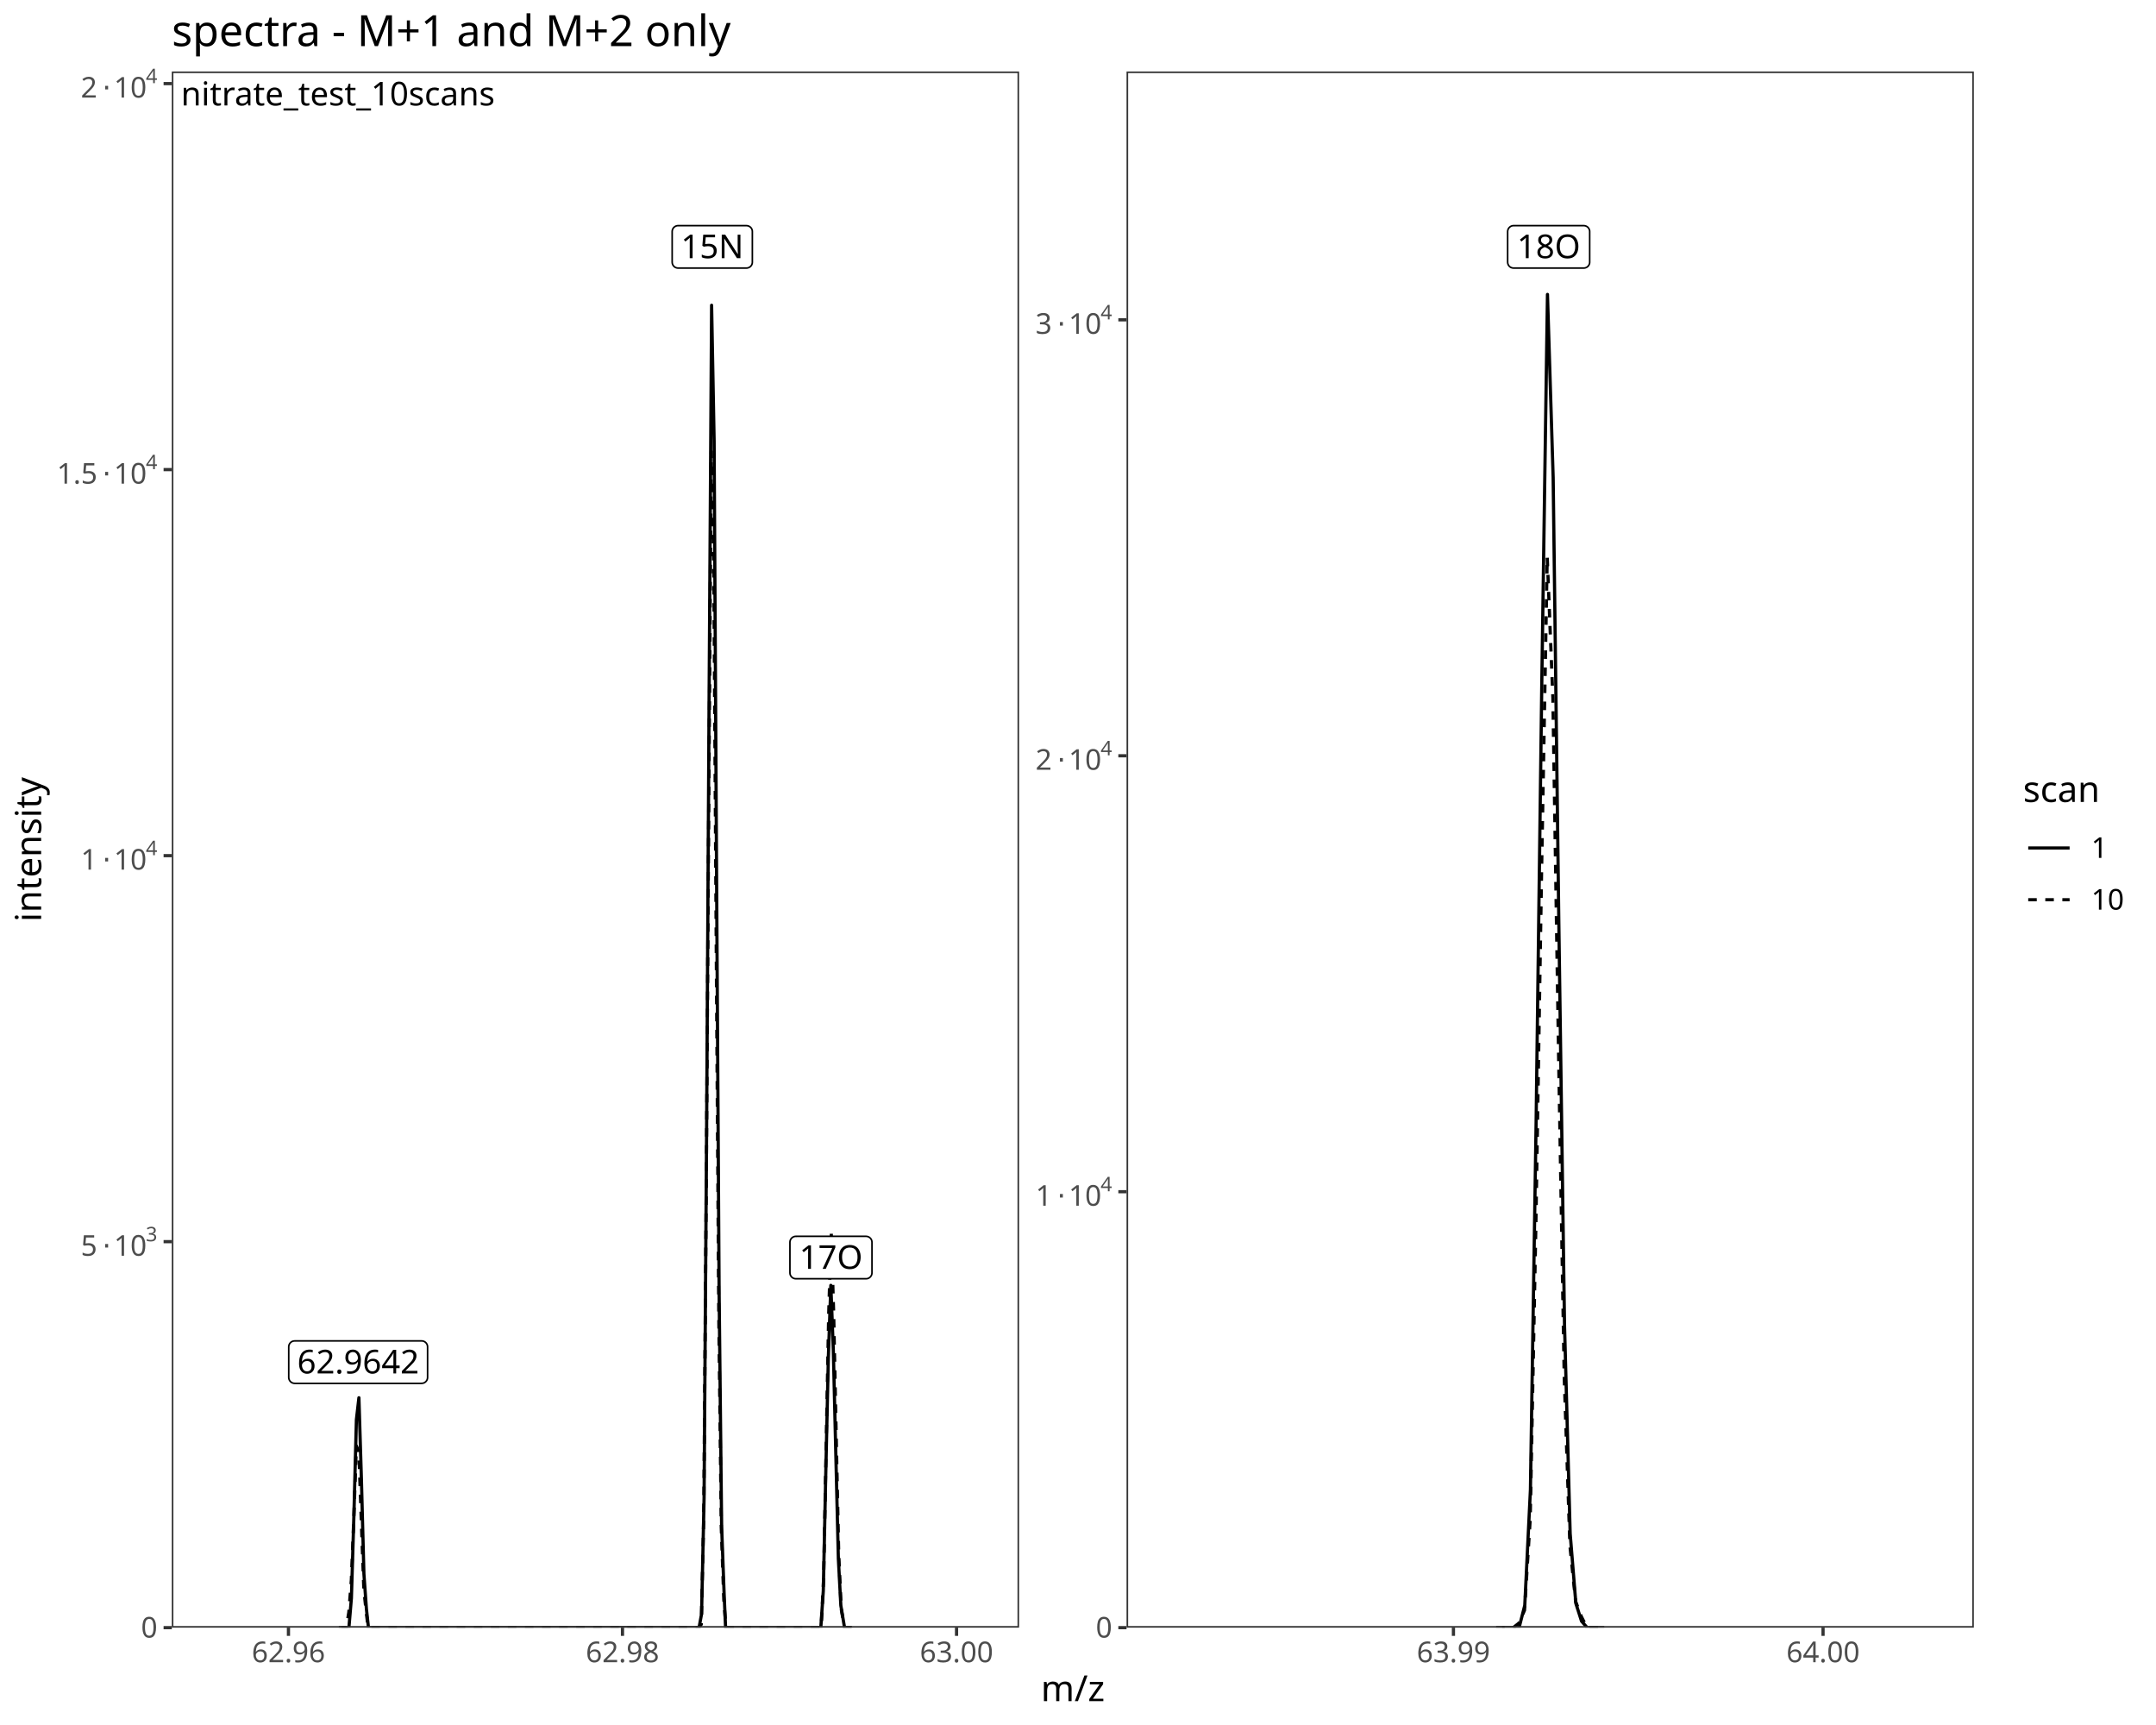
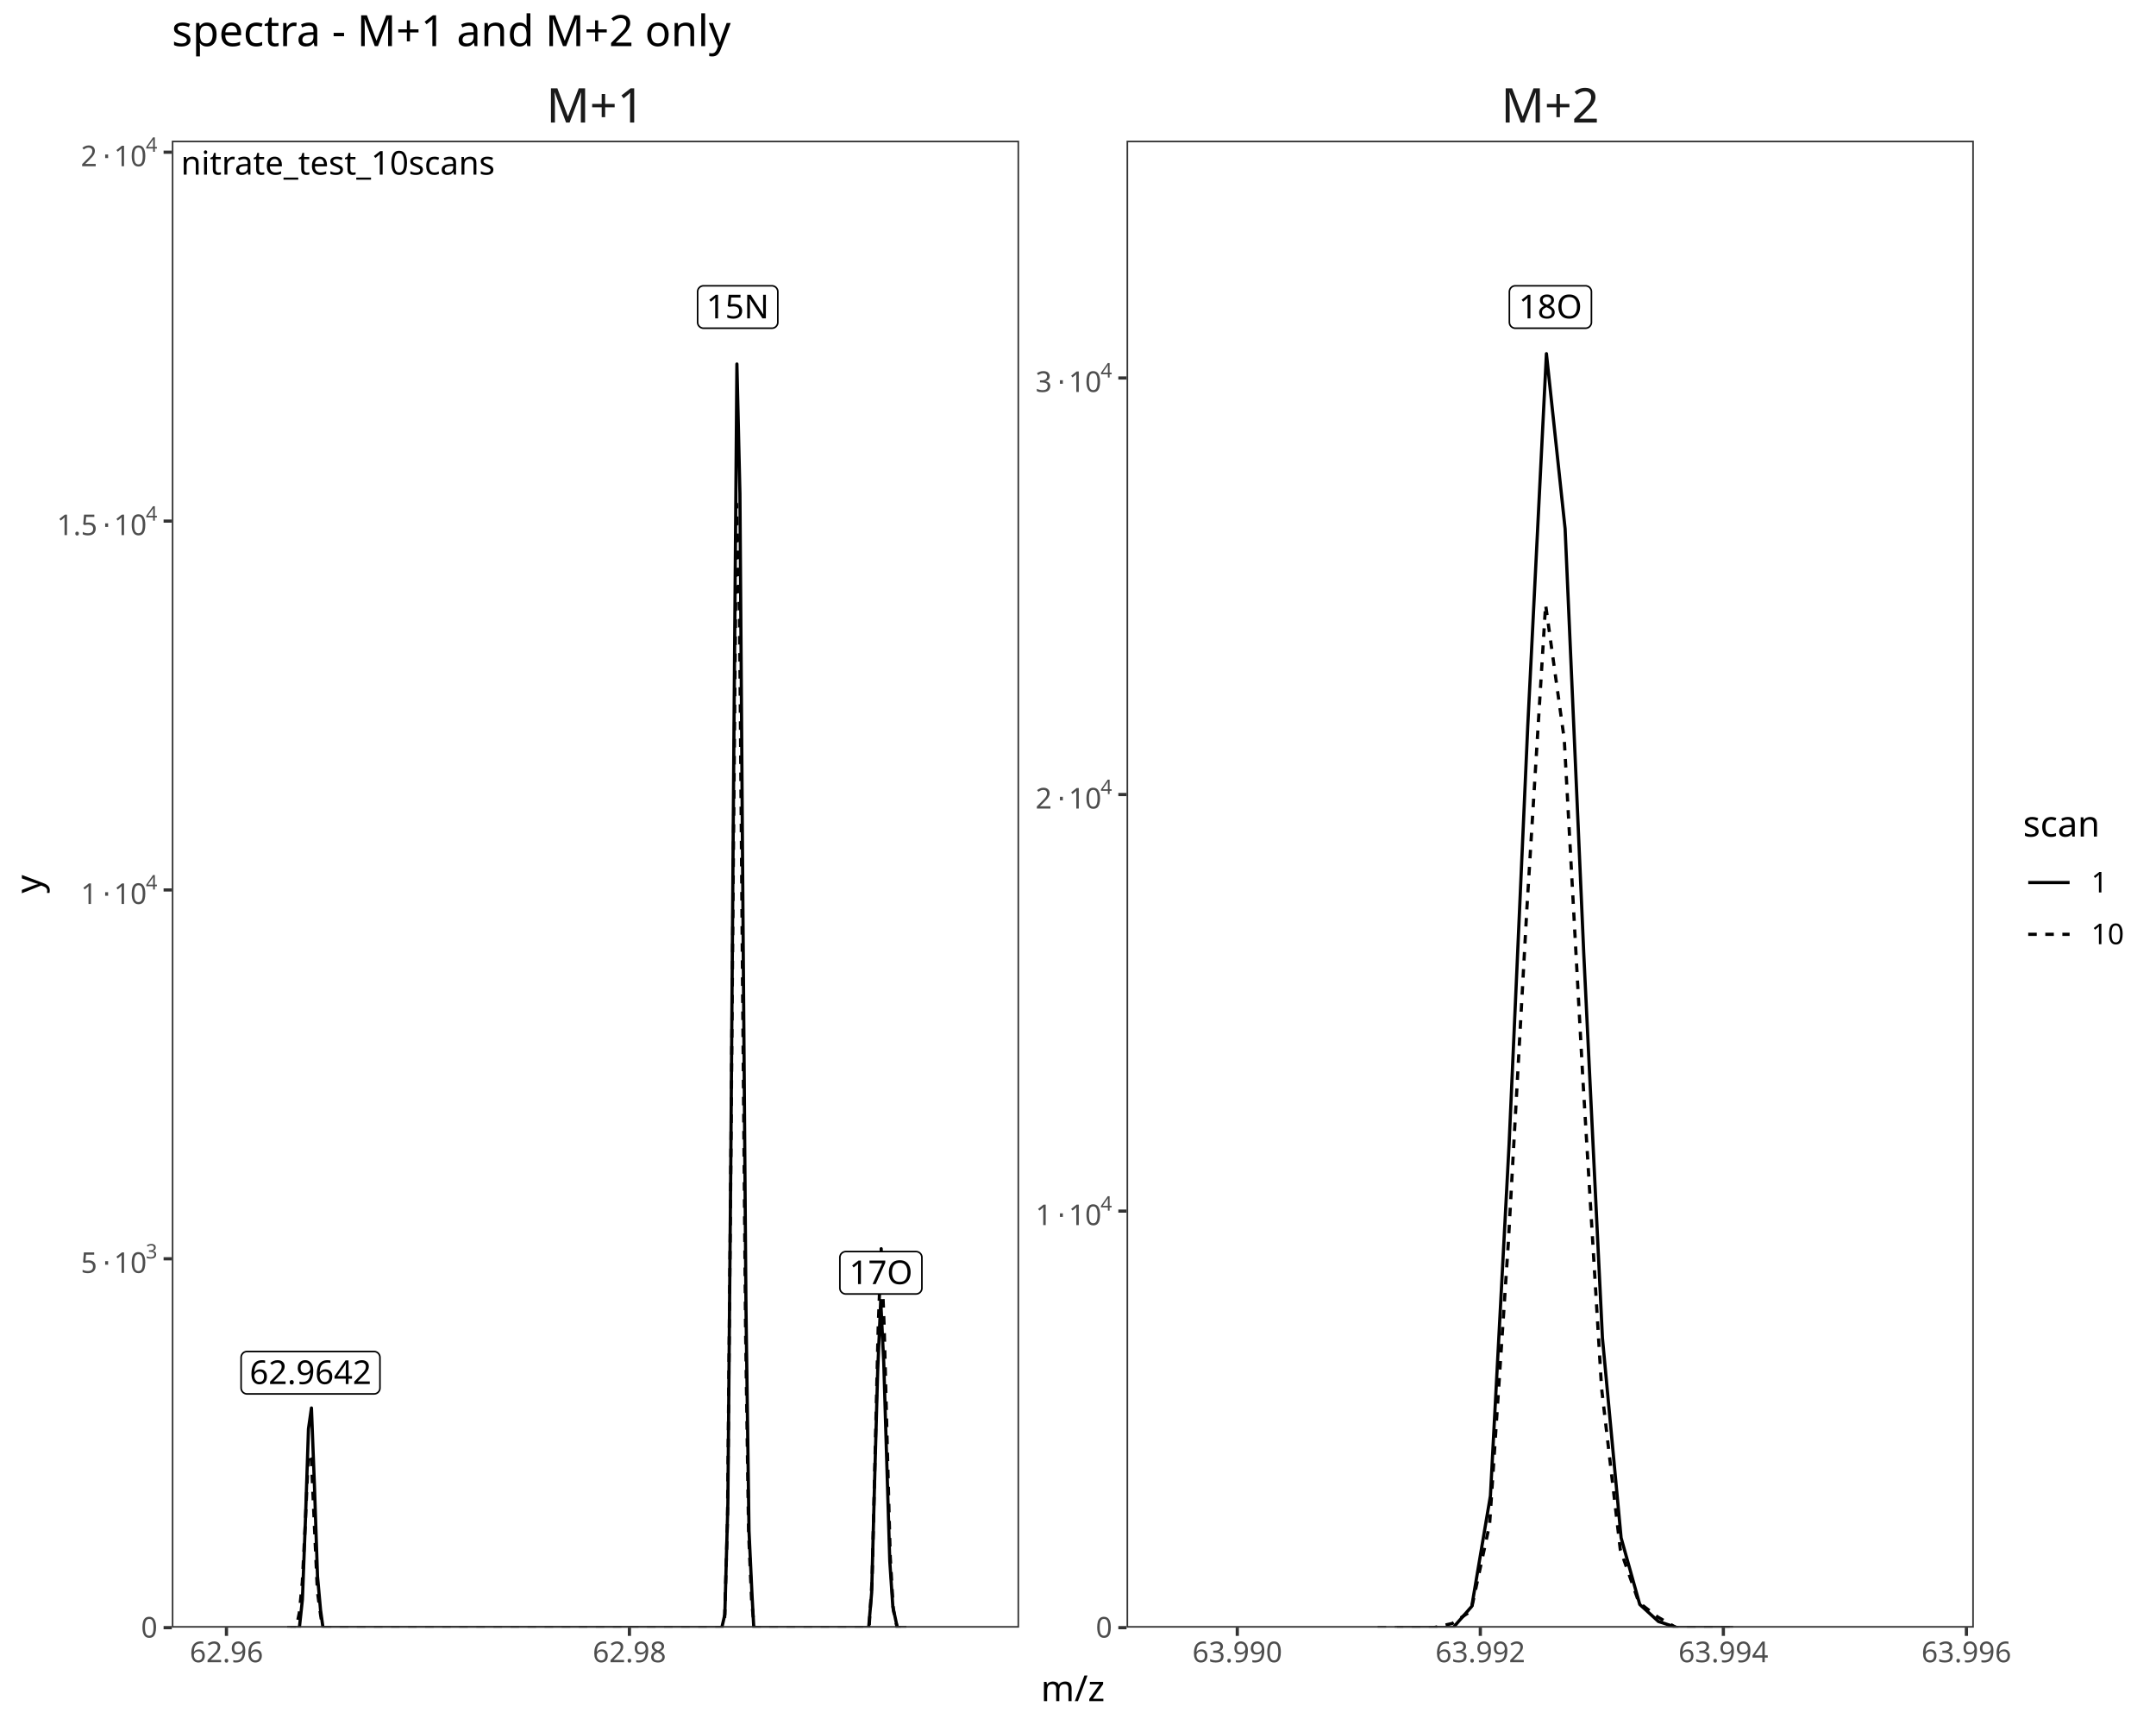
<svg xmlns="http://www.w3.org/2000/svg" class="svglite" data-engine-version="2.0" width="720.00pt" height="576.00pt" viewBox="0 0 720.00 576.00">
  <defs>
    <style type="text/css">
    .svglite line, .svglite polyline, .svglite polygon, .svglite path, .svglite rect, .svglite circle {
      fill: none;
      stroke: #000000;
      stroke-linecap: round;
      stroke-linejoin: round;
      stroke-miterlimit: 10.00;
    }
  </style>
  </defs>
  <rect width="100%" height="100%" style="stroke: none; fill: #FFFFFF;" />
  <defs>
    <clipPath id="cpMC4wMHw3MjAuMDB8MC4wMHw1NzYuMDA=">
      <rect x="0.00" y="0.00" width="720.00" height="576.00" />
    </clipPath>
  </defs>
  <g clip-path="url(#cpMC4wMHw3MjAuMDB8MC4wMHw1NzYuMDA=)">
</g>
  <defs>
-     <clipPath id="cpNTcuMzd8MzQwLjMzfDIzLjg2fDU0My41MA==">
-       <rect x="57.37" y="23.86" width="282.96" height="519.64" />
+     <clipPath id="cpNTcuMzd8MzQwLjMzfDQ2Ljk2fDU0My41MA==">
+       <rect x="57.37" y="46.96" width="282.96" height="496.54" />
    </clipPath>
  </defs>
-   <g clip-path="url(#cpNTcuMzd8MzQwLjMzfDIzLjg2fDU0My41MA==)">
-     <polyline points="114.01,543.50 114.84,543.50 115.68,543.50 116.52,543.50 117.35,533.66 118.19,505.88 119.02,474.05 119.86,466.73 120.70,494.20 121.53,525.55 122.37,537.29 123.05,543.50 123.88,543.50 124.72,543.50 125.55,543.50 230.95,543.50 231.78,543.50 232.62,543.50 233.46,543.50 234.29,538.91 235.13,500.20 235.97,378.14 236.80,233.57 237.64,101.93 238.48,147.15 239.31,293.44 240.15,431.63 240.99,509.68 241.82,532.15 242.31,543.50 243.15,543.50 243.99,543.50 244.82,543.50 271.60,543.50 272.43,543.50 273.27,543.50 274.11,543.50 274.94,531.27 275.78,491.51 276.62,453.58 277.46,429.20 278.29,450.89 279.13,485.75 279.97,520.41 280.80,536.09 282.04,543.50 282.88,543.50 283.72,543.50 284.55,543.50 " style="stroke-width: 1.07; stroke-linecap: butt;" />
-     <polyline points="113.15,543.50 113.98,543.50 114.82,543.50 115.66,543.50 116.49,538.35 117.33,527.59 118.17,506.71 119.00,482.80 119.84,484.72 120.67,508.06 121.51,530.81 122.35,538.67 122.94,543.50 123.78,543.50 124.61,543.50 125.45,543.50 230.84,543.50 231.68,543.50 232.51,543.50 233.35,543.50 234.19,542.40 235.02,506.32 235.86,395.70 236.70,268.06 237.53,150.82 238.37,189.73 239.21,318.65 240.04,439.35 240.88,510.43 241.72,534.13 242.43,543.50 243.27,543.50 244.11,543.50 244.94,543.50 270.88,543.50 271.72,543.50 272.56,543.50 273.39,543.50 274.23,543.50 275.07,526.65 275.90,482.58 276.74,439.05 277.58,411.09 278.41,438.75 279.25,479.54 280.09,518.75 280.92,537.18 282.01,543.50 282.84,543.50 283.68,543.50 284.52,543.50 " style="stroke-width: 1.07; stroke-dasharray: 2.85,2.85; stroke-linecap: butt;" />
-     <text x="60.42" y="35.21" style="font-size: 11.00px; font-family: sans;" textLength="101.53px" lengthAdjust="spacingAndGlyphs">nitrate_test_10scans</text>
-     <polygon points="98.40,461.92 140.81,461.92 140.73,461.91 141.05,461.90 141.36,461.84 141.66,461.73 141.93,461.57 142.18,461.36 142.39,461.13 142.56,460.86 142.69,460.56 142.76,460.25 142.79,459.94 142.79,459.94 142.79,449.73 142.79,449.73 142.76,449.41 142.69,449.10 142.56,448.81 142.39,448.54 142.18,448.30 141.93,448.10 141.66,447.94 141.36,447.82 141.05,447.76 140.81,447.75 98.40,447.75 98.64,447.76 98.32,447.75 98.01,447.79 97.70,447.87 97.41,448.01 97.15,448.19 96.92,448.41 96.73,448.67 96.58,448.95 96.48,449.25 96.43,449.57 96.42,449.73 96.42,459.94 96.43,459.78 96.43,460.10 96.48,460.41 96.58,460.71 96.73,460.99 96.92,461.25 97.15,461.47 97.41,461.65 97.70,461.79 98.01,461.88 98.32,461.91 " style="stroke-width: 0.53; fill: #FFFFFF;" />
-     <text x="119.61" y="458.62" text-anchor="middle" style="font-size: 11.00px; font-family: sans;" textLength="39.76px" lengthAdjust="spacingAndGlyphs">62.9642</text>
-     <polygon points="226.45,89.51 249.27,89.51 249.19,89.51 249.51,89.50 249.82,89.43 250.12,89.32 250.40,89.16 250.64,88.96 250.86,88.72 251.03,88.45 251.15,88.16 251.23,87.85 251.25,87.53 251.25,87.53 251.25,77.32 251.25,77.32 251.23,77.00 251.15,76.70 251.03,76.40 250.86,76.13 250.64,75.89 250.40,75.69 250.12,75.53 249.82,75.42 249.51,75.36 249.27,75.34 226.45,75.34 226.69,75.36 226.37,75.34 226.05,75.38 225.75,75.47 225.46,75.61 225.20,75.79 224.97,76.01 224.78,76.26 224.63,76.55 224.53,76.85 224.48,77.16 224.47,77.32 224.47,87.53 224.48,87.37 224.48,87.69 224.53,88.01 224.63,88.31 224.78,88.59 224.97,88.85 225.20,89.07 225.46,89.25 225.75,89.38 226.05,89.47 226.37,89.51 " style="stroke-width: 0.53; fill: #FFFFFF;" />
-     <text x="237.86" y="86.21" text-anchor="middle" style="font-size: 11.00px; font-family: sans;" textLength="20.18px" lengthAdjust="spacingAndGlyphs">15N</text>
-     <polygon points="265.78,426.99 289.22,426.99 289.14,426.99 289.46,426.98 289.77,426.92 290.07,426.80 290.34,426.64 290.59,426.44 290.80,426.20 290.97,425.93 291.10,425.64 291.17,425.33 291.20,425.01 291.20,425.01 291.20,414.80 291.20,414.80 291.17,414.49 291.10,414.18 290.97,413.88 290.80,413.61 290.59,413.38 290.34,413.17 290.07,413.02 289.77,412.90 289.46,412.84 289.22,412.82 265.78,412.82 266.02,412.84 265.70,412.83 265.38,412.86 265.08,412.95 264.79,413.09 264.53,413.27 264.30,413.49 264.11,413.75 263.96,414.03 263.86,414.33 263.81,414.64 263.80,414.80 263.80,425.01 263.81,424.85 263.81,425.17 263.86,425.49 263.96,425.79 264.11,426.07 264.30,426.33 264.53,426.55 264.79,426.73 265.08,426.87 265.38,426.95 265.70,426.99 " style="stroke-width: 0.53; fill: #FFFFFF;" />
-     <text x="277.50" y="423.69" text-anchor="middle" style="font-size: 11.00px; font-family: sans;" textLength="20.80px" lengthAdjust="spacingAndGlyphs">17O</text>
-     <rect x="57.37" y="23.86" width="282.96" height="519.64" style="stroke-width: 1.07; stroke: #333333;" />
+   <g clip-path="url(#cpNTcuMzd8MzQwLjMzfDQ2Ljk2fDU0My41MA==)">
+     <polyline points="96.95,543.50 97.96,543.50 98.97,543.50 99.98,543.50 100.99,534.10 102.00,507.55 103.01,477.14 104.01,470.15 105.02,496.39 106.03,526.34 107.04,537.57 107.86,543.50 108.87,543.50 109.87,543.50 110.88,543.50 238.02,543.50 239.03,543.50 240.04,543.50 241.05,543.50 242.06,539.11 243.07,502.12 244.07,385.49 245.08,247.35 246.09,121.55 247.10,164.77 248.11,304.56 249.12,436.61 250.13,511.19 251.14,532.65 251.73,543.50 252.74,543.50 253.75,543.50 254.76,543.50 287.06,543.50 288.07,543.50 289.08,543.50 290.09,543.50 291.09,531.81 292.10,493.82 293.11,457.57 294.12,434.28 295.13,455.01 296.14,488.32 297.15,521.43 298.16,536.41 299.66,543.50 300.67,543.50 301.68,543.50 302.69,543.50 " style="stroke-width: 1.07; stroke-linecap: butt;" />
+     <polyline points="95.92,543.50 96.93,543.50 97.93,543.50 98.94,543.50 99.95,538.58 100.96,528.30 101.97,508.35 102.98,485.50 103.99,487.34 105.00,509.63 106.00,531.37 107.01,538.89 107.73,543.50 108.74,543.50 109.75,543.50 110.76,543.50 237.89,543.50 238.90,543.50 239.91,543.50 240.92,543.50 241.93,542.45 242.94,507.98 243.95,402.27 244.96,280.31 245.97,168.27 246.97,205.45 247.98,328.64 248.99,443.98 250.00,511.90 251.01,534.54 251.88,543.50 252.89,543.50 253.90,543.50 254.90,543.50 286.19,543.50 287.20,543.50 288.21,543.50 289.22,543.50 290.23,543.50 291.24,527.40 292.25,485.29 293.26,443.69 294.27,416.97 295.28,443.41 296.29,482.38 297.30,519.85 298.31,537.47 299.61,543.50 300.62,543.50 301.63,543.50 302.64,543.50 " style="stroke-width: 1.07; stroke-dasharray: 2.85,2.85; stroke-linecap: butt;" />
+     <text x="60.42" y="58.31" style="font-size: 11.00px; font-family: sans;" textLength="101.53px" lengthAdjust="spacingAndGlyphs">nitrate_test_10scans</text>
+     <polygon points="82.50,465.45 124.91,465.45 124.83,465.45 125.15,465.43 125.46,465.37 125.76,465.26 126.03,465.10 126.28,464.90 126.49,464.66 126.66,464.39 126.79,464.10 126.86,463.79 126.89,463.47 126.89,463.47 126.89,453.26 126.89,453.26 126.86,452.94 126.79,452.63 126.66,452.34 126.49,452.07 126.28,451.83 126.03,451.63 125.76,451.47 125.46,451.36 125.15,451.29 124.91,451.28 82.50,451.28 82.74,451.29 82.42,451.28 82.11,451.32 81.80,451.41 81.51,451.54 81.25,451.72 81.02,451.95 80.83,452.20 80.68,452.48 80.58,452.78 80.53,453.10 80.52,453.26 80.52,463.47 80.53,463.31 80.53,463.63 80.58,463.94 80.68,464.24 80.83,464.53 81.02,464.78 81.25,465.00 81.51,465.18 81.80,465.32 82.11,465.41 82.42,465.45 " style="stroke-width: 0.53; fill: #FFFFFF;" />
+     <text x="103.71" y="462.15" text-anchor="middle" style="font-size: 11.00px; font-family: sans;" textLength="39.76px" lengthAdjust="spacingAndGlyphs">62.9642</text>
+     <polygon points="234.95,109.60 257.77,109.60 257.69,109.60 258.01,109.58 258.32,109.52 258.62,109.41 258.90,109.25 259.14,109.05 259.35,108.81 259.52,108.54 259.65,108.25 259.73,107.94 259.75,107.62 259.75,107.62 259.75,97.41 259.75,97.41 259.73,97.09 259.65,96.78 259.52,96.49 259.35,96.22 259.14,95.98 258.90,95.78 258.62,95.62 258.32,95.51 258.01,95.44 257.77,95.43 234.95,95.43 235.19,95.44 234.87,95.43 234.55,95.47 234.25,95.56 233.96,95.69 233.70,95.88 233.47,96.10 233.28,96.35 233.13,96.63 233.03,96.94 232.98,97.25 232.97,97.41 232.97,107.62 232.98,107.46 232.98,107.78 233.03,108.09 233.13,108.40 233.28,108.68 233.47,108.93 233.70,109.15 233.96,109.33 234.25,109.47 234.55,109.56 234.87,109.60 " style="stroke-width: 0.53; fill: #FFFFFF;" />
+     <text x="246.36" y="106.30" text-anchor="middle" style="font-size: 11.00px; font-family: sans;" textLength="20.18px" lengthAdjust="spacingAndGlyphs">15N</text>
+     <polygon points="282.46,432.08 305.89,432.08 305.82,432.08 306.13,432.06 306.45,432.00 306.74,431.89 307.02,431.73 307.27,431.53 307.48,431.29 307.65,431.02 307.77,430.73 307.85,430.42 307.87,430.10 307.87,430.10 307.87,419.89 307.87,419.89 307.85,419.57 307.77,419.26 307.65,418.97 307.48,418.70 307.27,418.46 307.02,418.26 306.74,418.10 306.45,417.99 306.13,417.92 305.89,417.91 282.46,417.91 282.70,417.92 282.38,417.91 282.06,417.95 281.76,418.04 281.47,418.17 281.21,418.36 280.98,418.58 280.78,418.83 280.64,419.11 280.54,419.41 280.48,419.73 280.48,419.89 280.48,430.10 280.48,429.94 280.48,430.26 280.54,430.57 280.64,430.88 280.78,431.16 280.98,431.41 281.21,431.63 281.47,431.81 281.76,431.95 282.06,432.04 282.38,432.08 " style="stroke-width: 0.53; fill: #FFFFFF;" />
+     <text x="294.18" y="428.78" text-anchor="middle" style="font-size: 11.00px; font-family: sans;" textLength="20.80px" lengthAdjust="spacingAndGlyphs">17O</text>
+     <rect x="57.37" y="46.96" width="282.96" height="496.54" style="stroke-width: 1.07; stroke: #333333;" />
  </g>
  <g clip-path="url(#cpMC4wMHw3MjAuMDB8MC4wMHw1NzYuMDA=)">
</g>
  <defs>
-     <clipPath id="cpMzc2LjIxfDY1OS4xNnwyMy44Nnw1NDMuNTA=">
-       <rect x="376.21" y="23.86" width="282.96" height="519.64" />
+     <clipPath id="cpMzc2LjIxfDY1OS4xNnw0Ni45Nnw1NDMuNTA=">
+       <rect x="376.21" y="46.96" width="282.96" height="496.54" />
    </clipPath>
  </defs>
-   <g clip-path="url(#cpMzc2LjIxfDY1OS4xNnwyMy44Nnw1NDMuNTA=)">
-     <polyline points="501.61,543.50 503.51,543.50 505.40,543.50 507.30,543.50 509.20,536.05 511.09,497.40 512.99,374.45 514.88,228.38 516.78,98.31 518.68,159.48 520.57,307.91 522.47,442.30 524.36,512.11 526.26,535.39 528.16,541.34 530.05,543.50 531.95,543.50 533.84,543.50 535.74,543.50 " style="stroke-width: 1.07; stroke-linecap: butt;" />
-     <polyline points="499.63,543.50 501.53,543.50 503.42,543.50 505.32,543.50 507.22,542.02 509.11,537.70 511.01,507.38 512.90,409.38 514.80,291.84 516.70,186.03 518.59,233.13 520.49,352.31 522.38,459.95 524.28,516.21 526.18,534.73 528.07,539.74 529.97,543.50 531.86,543.50 533.76,543.50 535.66,543.50 " style="stroke-width: 1.07; stroke-dasharray: 2.85,2.85; stroke-linecap: butt;" />
-     <polygon points="505.46,89.51 528.90,89.51 528.82,89.51 529.14,89.50 529.45,89.43 529.75,89.32 530.03,89.16 530.27,88.96 530.48,88.72 530.65,88.45 530.78,88.16 530.86,87.85 530.88,87.53 530.88,87.53 530.88,77.32 530.88,77.32 530.86,77.00 530.78,76.70 530.65,76.40 530.48,76.13 530.27,75.89 530.03,75.69 529.75,75.53 529.45,75.42 529.14,75.36 528.90,75.34 505.46,75.34 505.70,75.36 505.39,75.34 505.07,75.38 504.76,75.47 504.47,75.61 504.21,75.79 503.98,76.01 503.79,76.26 503.64,76.55 503.54,76.85 503.49,77.16 503.48,77.32 503.48,87.53 503.49,87.37 503.49,87.69 503.54,88.01 503.64,88.31 503.79,88.59 503.98,88.85 504.21,89.07 504.47,89.25 504.76,89.38 505.07,89.47 505.39,89.51 " style="stroke-width: 0.53; fill: #FFFFFF;" />
-     <text x="517.18" y="86.21" text-anchor="middle" style="font-size: 11.00px; font-family: sans;" textLength="20.80px" lengthAdjust="spacingAndGlyphs">18O</text>
-     <rect x="376.21" y="23.86" width="282.96" height="519.64" style="stroke-width: 1.07; stroke: #333333;" />
+   <g clip-path="url(#cpMzc2LjIxfDY1OS4xNnw0Ni45Nnw1NDMuNTA=)">
+     <polyline points="466.57,543.50 472.80,543.50 479.03,543.50 485.27,543.50 491.50,536.38 497.73,499.45 503.97,381.96 510.20,242.39 516.43,118.10 522.67,176.55 528.90,318.38 535.14,446.80 541.37,513.50 547.60,535.75 553.84,541.44 560.07,543.50 566.31,543.50 572.54,543.50 578.77,543.50 " style="stroke-width: 1.07; stroke-linecap: butt;" />
+     <polyline points="460.06,543.50 466.29,543.50 472.52,543.50 478.76,543.50 484.99,542.09 491.23,537.96 497.46,508.99 503.69,415.34 509.93,303.03 516.16,201.92 522.39,246.92 528.63,360.81 534.86,463.66 541.10,517.42 547.33,535.12 553.56,539.91 559.80,543.50 566.03,543.50 572.27,543.50 578.50,543.50 " style="stroke-width: 1.07; stroke-dasharray: 2.85,2.85; stroke-linecap: butt;" />
+     <polygon points="506.04,109.60 529.48,109.60 529.40,109.60 529.72,109.58 530.03,109.52 530.33,109.41 530.61,109.25 530.85,109.05 531.06,108.81 531.23,108.54 531.36,108.25 531.44,107.94 531.46,107.62 531.46,107.62 531.46,97.41 531.46,97.41 531.44,97.09 531.36,96.78 531.23,96.49 531.06,96.22 530.85,95.98 530.61,95.78 530.33,95.62 530.03,95.51 529.72,95.44 529.48,95.43 506.04,95.43 506.28,95.44 505.97,95.43 505.65,95.47 505.34,95.56 505.05,95.69 504.79,95.88 504.56,96.10 504.37,96.35 504.22,96.63 504.12,96.94 504.07,97.25 504.06,97.41 504.06,107.62 504.07,107.46 504.07,107.78 504.12,108.09 504.22,108.40 504.37,108.68 504.56,108.93 504.79,109.15 505.05,109.33 505.34,109.47 505.65,109.56 505.97,109.60 " style="stroke-width: 0.53; fill: #FFFFFF;" />
+     <text x="517.76" y="106.30" text-anchor="middle" style="font-size: 11.00px; font-family: sans;" textLength="20.80px" lengthAdjust="spacingAndGlyphs">18O</text>
+     <rect x="376.21" y="46.96" width="282.96" height="496.54" style="stroke-width: 1.07; stroke: #333333;" />
  </g>
  <g clip-path="url(#cpMC4wMHw3MjAuMDB8MC4wMHw1NzYuMDA=)">
-     <polyline points="96.33,546.24 96.33,543.50 " style="stroke-width: 1.07; stroke: #333333; stroke-linecap: butt;" />
-     <polyline points="207.88,546.24 207.88,543.50 " style="stroke-width: 1.07; stroke: #333333; stroke-linecap: butt;" />
-     <polyline points="319.44,546.24 319.44,543.50 " style="stroke-width: 1.07; stroke: #333333; stroke-linecap: butt;" />
-     <text x="96.33" y="555.04" text-anchor="middle" style="font-size: 9.60px; fill: #4D4D4D; font-family: sans;" textLength="24.02px" lengthAdjust="spacingAndGlyphs">62.96</text>
-     <text x="207.88" y="555.04" text-anchor="middle" style="font-size: 9.60px; fill: #4D4D4D; font-family: sans;" textLength="24.02px" lengthAdjust="spacingAndGlyphs">62.98</text>
-     <text x="319.44" y="555.04" text-anchor="middle" style="font-size: 9.60px; fill: #4D4D4D; font-family: sans;" textLength="24.02px" lengthAdjust="spacingAndGlyphs">63.00</text>
-     <polyline points="485.38,546.24 485.38,543.50 " style="stroke-width: 1.07; stroke: #333333; stroke-linecap: butt;" />
-     <polyline points="608.81,546.24 608.81,543.50 " style="stroke-width: 1.07; stroke: #333333; stroke-linecap: butt;" />
-     <text x="485.38" y="555.04" text-anchor="middle" style="font-size: 9.60px; fill: #4D4D4D; font-family: sans;" textLength="24.02px" lengthAdjust="spacingAndGlyphs">63.99</text>
-     <text x="608.81" y="555.04" text-anchor="middle" style="font-size: 9.60px; fill: #4D4D4D; font-family: sans;" textLength="24.02px" lengthAdjust="spacingAndGlyphs">64.00</text>
+ </g>
+   <defs>
+     <clipPath id="cpNTcuMzd8MzQwLjMzfDIzLjg2fDQ2Ljk2">
+       <rect x="57.37" y="23.86" width="282.96" height="23.10" />
+     </clipPath>
+   </defs>
+   <g clip-path="url(#cpNTcuMzd8MzQwLjMzfDIzLjg2fDQ2Ljk2)">
+     <text x="198.85" y="40.91" text-anchor="middle" style="font-size: 16.00px; fill: #1A1A1A; font-family: sans;" textLength="31.58px" lengthAdjust="spacingAndGlyphs">M+1</text>
+   </g>
+   <g clip-path="url(#cpMC4wMHw3MjAuMDB8MC4wMHw1NzYuMDA=)">
+ </g>
+   <defs>
+     <clipPath id="cpMzc2LjIxfDY1OS4xNnwyMy44Nnw0Ni45Ng==">
+       <rect x="376.21" y="23.86" width="282.96" height="23.10" />
+     </clipPath>
+   </defs>
+   <g clip-path="url(#cpMzc2LjIxfDY1OS4xNnwyMy44Nnw0Ni45Ng==)">
+     <text x="517.69" y="40.91" text-anchor="middle" style="font-size: 16.00px; fill: #1A1A1A; font-family: sans;" textLength="31.58px" lengthAdjust="spacingAndGlyphs">M+2</text>
+   </g>
+   <g clip-path="url(#cpMC4wMHw3MjAuMDB8MC4wMHw1NzYuMDA=)">
+     <polyline points="75.63,546.24 75.63,543.50 " style="stroke-width: 1.07; stroke: #333333; stroke-linecap: butt;" />
+     <polyline points="210.20,546.24 210.20,543.50 " style="stroke-width: 1.07; stroke: #333333; stroke-linecap: butt;" />
+     <text x="75.63" y="555.04" text-anchor="middle" style="font-size: 9.60px; fill: #4D4D4D; font-family: sans;" textLength="24.02px" lengthAdjust="spacingAndGlyphs">62.96</text>
+     <text x="210.20" y="555.04" text-anchor="middle" style="font-size: 9.60px; fill: #4D4D4D; font-family: sans;" textLength="24.02px" lengthAdjust="spacingAndGlyphs">62.98</text>
+     <polyline points="413.20,546.24 413.20,543.50 " style="stroke-width: 1.07; stroke: #333333; stroke-linecap: butt;" />
+     <polyline points="494.36,546.24 494.36,543.50 " style="stroke-width: 1.07; stroke: #333333; stroke-linecap: butt;" />
+     <polyline points="575.52,546.24 575.52,543.50 " style="stroke-width: 1.07; stroke: #333333; stroke-linecap: butt;" />
+     <polyline points="656.69,546.24 656.69,543.50 " style="stroke-width: 1.07; stroke: #333333; stroke-linecap: butt;" />
+     <text x="413.20" y="555.04" text-anchor="middle" style="font-size: 9.60px; fill: #4D4D4D; font-family: sans;" textLength="29.36px" lengthAdjust="spacingAndGlyphs">63.990</text>
+     <text x="494.36" y="555.04" text-anchor="middle" style="font-size: 9.60px; fill: #4D4D4D; font-family: sans;" textLength="29.36px" lengthAdjust="spacingAndGlyphs">63.992</text>
+     <text x="575.52" y="555.04" text-anchor="middle" style="font-size: 9.60px; fill: #4D4D4D; font-family: sans;" textLength="29.36px" lengthAdjust="spacingAndGlyphs">63.994</text>
+     <text x="656.69" y="555.04" text-anchor="middle" style="font-size: 9.60px; fill: #4D4D4D; font-family: sans;" textLength="29.36px" lengthAdjust="spacingAndGlyphs">63.996</text>
    <text x="365.94" y="546.81" style="font-size: 9.60px; fill: #4D4D4D; font-family: sans;" textLength="5.34px" lengthAdjust="spacingAndGlyphs">0</text>
-     <text x="345.81" y="402.61" style="font-size: 9.60px; fill: #4D4D4D; font-family: sans;" textLength="5.34px" lengthAdjust="spacingAndGlyphs">1</text>
-     <text x="352.93" y="402.61" style="font-size: 9.60px; fill: #4D4D4D; font-family: sans;" textLength="2.15px" lengthAdjust="spacingAndGlyphs">⋅</text>
-     <text x="356.86" y="402.61" style="font-size: 9.60px; fill: #4D4D4D; font-family: sans;" textLength="10.68px" lengthAdjust="spacingAndGlyphs">10</text>
-     <text x="367.54" y="397.79" style="font-size: 6.72px; fill: #4D4D4D; font-family: sans;" textLength="3.74px" lengthAdjust="spacingAndGlyphs">4</text>
-     <text x="345.81" y="257.04" style="font-size: 9.60px; fill: #4D4D4D; font-family: sans;" textLength="5.34px" lengthAdjust="spacingAndGlyphs">2</text>
-     <text x="352.93" y="257.04" style="font-size: 9.60px; fill: #4D4D4D; font-family: sans;" textLength="2.15px" lengthAdjust="spacingAndGlyphs">⋅</text>
-     <text x="356.86" y="257.04" style="font-size: 9.60px; fill: #4D4D4D; font-family: sans;" textLength="10.68px" lengthAdjust="spacingAndGlyphs">10</text>
-     <text x="367.54" y="252.22" style="font-size: 6.72px; fill: #4D4D4D; font-family: sans;" textLength="3.74px" lengthAdjust="spacingAndGlyphs">4</text>
-     <text x="345.81" y="111.47" style="font-size: 9.60px; fill: #4D4D4D; font-family: sans;" textLength="5.34px" lengthAdjust="spacingAndGlyphs">3</text>
-     <text x="352.93" y="111.47" style="font-size: 9.60px; fill: #4D4D4D; font-family: sans;" textLength="2.15px" lengthAdjust="spacingAndGlyphs">⋅</text>
-     <text x="356.86" y="111.47" style="font-size: 9.60px; fill: #4D4D4D; font-family: sans;" textLength="10.68px" lengthAdjust="spacingAndGlyphs">10</text>
-     <text x="367.54" y="106.65" style="font-size: 6.72px; fill: #4D4D4D; font-family: sans;" textLength="3.74px" lengthAdjust="spacingAndGlyphs">4</text>
+     <text x="345.81" y="409.08" style="font-size: 9.60px; fill: #4D4D4D; font-family: sans;" textLength="5.34px" lengthAdjust="spacingAndGlyphs">1</text>
+     <text x="352.93" y="409.08" style="font-size: 9.60px; fill: #4D4D4D; font-family: sans;" textLength="2.15px" lengthAdjust="spacingAndGlyphs">⋅</text>
+     <text x="356.86" y="409.08" style="font-size: 9.60px; fill: #4D4D4D; font-family: sans;" textLength="10.68px" lengthAdjust="spacingAndGlyphs">10</text>
+     <text x="367.54" y="404.26" style="font-size: 6.72px; fill: #4D4D4D; font-family: sans;" textLength="3.74px" lengthAdjust="spacingAndGlyphs">4</text>
+     <text x="345.81" y="269.98" style="font-size: 9.60px; fill: #4D4D4D; font-family: sans;" textLength="5.34px" lengthAdjust="spacingAndGlyphs">2</text>
+     <text x="352.93" y="269.98" style="font-size: 9.60px; fill: #4D4D4D; font-family: sans;" textLength="2.15px" lengthAdjust="spacingAndGlyphs">⋅</text>
+     <text x="356.86" y="269.98" style="font-size: 9.60px; fill: #4D4D4D; font-family: sans;" textLength="10.68px" lengthAdjust="spacingAndGlyphs">10</text>
+     <text x="367.54" y="265.16" style="font-size: 6.72px; fill: #4D4D4D; font-family: sans;" textLength="3.74px" lengthAdjust="spacingAndGlyphs">4</text>
+     <text x="345.81" y="130.88" style="font-size: 9.60px; fill: #4D4D4D; font-family: sans;" textLength="5.34px" lengthAdjust="spacingAndGlyphs">3</text>
+     <text x="352.93" y="130.88" style="font-size: 9.60px; fill: #4D4D4D; font-family: sans;" textLength="2.15px" lengthAdjust="spacingAndGlyphs">⋅</text>
+     <text x="356.86" y="130.88" style="font-size: 9.60px; fill: #4D4D4D; font-family: sans;" textLength="10.68px" lengthAdjust="spacingAndGlyphs">10</text>
+     <text x="367.54" y="126.06" style="font-size: 6.72px; fill: #4D4D4D; font-family: sans;" textLength="3.74px" lengthAdjust="spacingAndGlyphs">4</text>
    <polyline points="373.47,543.50 376.21,543.50 " style="stroke-width: 1.07; stroke: #333333; stroke-linecap: butt;" />
-     <polyline points="373.47,397.93 376.21,397.93 " style="stroke-width: 1.07; stroke: #333333; stroke-linecap: butt;" />
-     <polyline points="373.47,252.36 376.21,252.36 " style="stroke-width: 1.07; stroke: #333333; stroke-linecap: butt;" />
-     <polyline points="373.47,106.79 376.21,106.79 " style="stroke-width: 1.07; stroke: #333333; stroke-linecap: butt;" />
+     <polyline points="373.47,404.40 376.21,404.40 " style="stroke-width: 1.07; stroke: #333333; stroke-linecap: butt;" />
+     <polyline points="373.47,265.30 376.21,265.30 " style="stroke-width: 1.07; stroke: #333333; stroke-linecap: butt;" />
+     <polyline points="373.47,126.21 376.21,126.21 " style="stroke-width: 1.07; stroke: #333333; stroke-linecap: butt;" />
    <text x="47.10" y="546.81" style="font-size: 9.60px; fill: #4D4D4D; font-family: sans;" textLength="5.34px" lengthAdjust="spacingAndGlyphs">0</text>
-     <text x="26.98" y="419.31" style="font-size: 9.60px; fill: #4D4D4D; font-family: sans;" textLength="5.34px" lengthAdjust="spacingAndGlyphs">5</text>
-     <text x="34.09" y="419.31" style="font-size: 9.60px; fill: #4D4D4D; font-family: sans;" textLength="2.15px" lengthAdjust="spacingAndGlyphs">⋅</text>
-     <text x="38.02" y="419.31" style="font-size: 9.60px; fill: #4D4D4D; font-family: sans;" textLength="10.68px" lengthAdjust="spacingAndGlyphs">10</text>
-     <text x="48.70" y="414.49" style="font-size: 6.72px; fill: #4D4D4D; font-family: sans;" textLength="3.74px" lengthAdjust="spacingAndGlyphs">3</text>
-     <text x="26.98" y="290.38" style="font-size: 9.60px; fill: #4D4D4D; font-family: sans;" textLength="5.34px" lengthAdjust="spacingAndGlyphs">1</text>
-     <text x="34.09" y="290.38" style="font-size: 9.60px; fill: #4D4D4D; font-family: sans;" textLength="2.15px" lengthAdjust="spacingAndGlyphs">⋅</text>
-     <text x="38.02" y="290.38" style="font-size: 9.60px; fill: #4D4D4D; font-family: sans;" textLength="10.68px" lengthAdjust="spacingAndGlyphs">10</text>
-     <text x="48.70" y="285.56" style="font-size: 6.72px; fill: #4D4D4D; font-family: sans;" textLength="3.74px" lengthAdjust="spacingAndGlyphs">4</text>
-     <text x="18.97" y="161.49" style="font-size: 9.60px; fill: #4D4D4D; font-family: sans;" textLength="13.35px" lengthAdjust="spacingAndGlyphs">1.5</text>
-     <text x="34.09" y="161.49" style="font-size: 9.60px; fill: #4D4D4D; font-family: sans;" textLength="2.15px" lengthAdjust="spacingAndGlyphs">⋅</text>
-     <text x="38.02" y="161.49" style="font-size: 9.60px; fill: #4D4D4D; font-family: sans;" textLength="10.68px" lengthAdjust="spacingAndGlyphs">10</text>
-     <text x="48.70" y="156.67" style="font-size: 6.72px; fill: #4D4D4D; font-family: sans;" textLength="3.74px" lengthAdjust="spacingAndGlyphs">4</text>
-     <text x="26.98" y="32.59" style="font-size: 9.60px; fill: #4D4D4D; font-family: sans;" textLength="5.34px" lengthAdjust="spacingAndGlyphs">2</text>
-     <text x="34.09" y="32.59" style="font-size: 9.60px; fill: #4D4D4D; font-family: sans;" textLength="2.15px" lengthAdjust="spacingAndGlyphs">⋅</text>
-     <text x="38.02" y="32.59" style="font-size: 9.60px; fill: #4D4D4D; font-family: sans;" textLength="10.68px" lengthAdjust="spacingAndGlyphs">10</text>
-     <text x="48.70" y="27.77" style="font-size: 6.72px; fill: #4D4D4D; font-family: sans;" textLength="3.74px" lengthAdjust="spacingAndGlyphs">4</text>
+     <text x="26.98" y="425.04" style="font-size: 9.60px; fill: #4D4D4D; font-family: sans;" textLength="5.34px" lengthAdjust="spacingAndGlyphs">5</text>
+     <text x="34.09" y="425.04" style="font-size: 9.60px; fill: #4D4D4D; font-family: sans;" textLength="2.15px" lengthAdjust="spacingAndGlyphs">⋅</text>
+     <text x="38.02" y="425.04" style="font-size: 9.60px; fill: #4D4D4D; font-family: sans;" textLength="10.68px" lengthAdjust="spacingAndGlyphs">10</text>
+     <text x="48.70" y="420.22" style="font-size: 6.72px; fill: #4D4D4D; font-family: sans;" textLength="3.74px" lengthAdjust="spacingAndGlyphs">3</text>
+     <text x="26.98" y="301.84" style="font-size: 9.60px; fill: #4D4D4D; font-family: sans;" textLength="5.34px" lengthAdjust="spacingAndGlyphs">1</text>
+     <text x="34.09" y="301.84" style="font-size: 9.60px; fill: #4D4D4D; font-family: sans;" textLength="2.15px" lengthAdjust="spacingAndGlyphs">⋅</text>
+     <text x="38.02" y="301.84" style="font-size: 9.60px; fill: #4D4D4D; font-family: sans;" textLength="10.68px" lengthAdjust="spacingAndGlyphs">10</text>
+     <text x="48.70" y="297.02" style="font-size: 6.72px; fill: #4D4D4D; font-family: sans;" textLength="3.74px" lengthAdjust="spacingAndGlyphs">4</text>
+     <text x="18.97" y="178.68" style="font-size: 9.60px; fill: #4D4D4D; font-family: sans;" textLength="13.35px" lengthAdjust="spacingAndGlyphs">1.5</text>
+     <text x="34.09" y="178.68" style="font-size: 9.60px; fill: #4D4D4D; font-family: sans;" textLength="2.15px" lengthAdjust="spacingAndGlyphs">⋅</text>
+     <text x="38.02" y="178.68" style="font-size: 9.60px; fill: #4D4D4D; font-family: sans;" textLength="10.68px" lengthAdjust="spacingAndGlyphs">10</text>
+     <text x="48.70" y="173.86" style="font-size: 6.72px; fill: #4D4D4D; font-family: sans;" textLength="3.74px" lengthAdjust="spacingAndGlyphs">4</text>
+     <text x="26.98" y="55.51" style="font-size: 9.60px; fill: #4D4D4D; font-family: sans;" textLength="5.34px" lengthAdjust="spacingAndGlyphs">2</text>
+     <text x="34.09" y="55.51" style="font-size: 9.60px; fill: #4D4D4D; font-family: sans;" textLength="2.15px" lengthAdjust="spacingAndGlyphs">⋅</text>
+     <text x="38.02" y="55.51" style="font-size: 9.60px; fill: #4D4D4D; font-family: sans;" textLength="10.68px" lengthAdjust="spacingAndGlyphs">10</text>
+     <text x="48.70" y="50.69" style="font-size: 6.72px; fill: #4D4D4D; font-family: sans;" textLength="3.74px" lengthAdjust="spacingAndGlyphs">4</text>
    <polyline points="54.63,543.50 57.37,543.50 " style="stroke-width: 1.07; stroke: #333333; stroke-linecap: butt;" />
-     <polyline points="54.63,414.60 57.37,414.60 " style="stroke-width: 1.07; stroke: #333333; stroke-linecap: butt;" />
-     <polyline points="54.63,285.71 57.37,285.71 " style="stroke-width: 1.07; stroke: #333333; stroke-linecap: butt;" />
-     <polyline points="54.63,156.81 57.37,156.81 " style="stroke-width: 1.07; stroke: #333333; stroke-linecap: butt;" />
-     <polyline points="54.63,27.91 57.37,27.91 " style="stroke-width: 1.07; stroke: #333333; stroke-linecap: butt;" />
+     <polyline points="54.63,420.33 57.37,420.33 " style="stroke-width: 1.07; stroke: #333333; stroke-linecap: butt;" />
+     <polyline points="54.63,297.17 57.37,297.17 " style="stroke-width: 1.07; stroke: #333333; stroke-linecap: butt;" />
+     <polyline points="54.63,174.00 57.37,174.00 " style="stroke-width: 1.07; stroke: #333333; stroke-linecap: butt;" />
+     <polyline points="54.63,50.83 57.37,50.83 " style="stroke-width: 1.07; stroke: #333333; stroke-linecap: butt;" />
    <text x="358.27" y="568.03" text-anchor="middle" style="font-size: 12.00px; font-family: sans;" textLength="19.34px" lengthAdjust="spacingAndGlyphs">m/z</text>
-     <text transform="translate(13.74,283.68) rotate(-90)" text-anchor="middle" style="font-size: 12.00px; font-family: sans;" textLength="44.03px" lengthAdjust="spacingAndGlyphs">intensity</text>
-     <text x="675.60" y="267.79" style="font-size: 12.00px; font-family: sans;" textLength="25.36px" lengthAdjust="spacingAndGlyphs">scan</text>
-     <line x1="677.33" y1="283.15" x2="691.15" y2="283.15" style="stroke-width: 1.07; stroke-linecap: butt;" />
-     <line x1="677.33" y1="300.43" x2="691.15" y2="300.43" style="stroke-width: 1.07; stroke-dasharray: 2.85,2.85; stroke-linecap: butt;" />
-     <text x="698.36" y="286.46" style="font-size: 9.60px; font-family: sans;" textLength="5.34px" lengthAdjust="spacingAndGlyphs">1</text>
-     <text x="698.36" y="303.74" style="font-size: 9.60px; font-family: sans;" textLength="10.68px" lengthAdjust="spacingAndGlyphs">10</text>
+     <text transform="translate(13.74,295.23) rotate(-90)" text-anchor="middle" style="font-size: 12.00px; font-family: sans;" textLength="6.00px" lengthAdjust="spacingAndGlyphs">y</text>
+     <text x="675.60" y="279.34" style="font-size: 12.00px; font-family: sans;" textLength="25.36px" lengthAdjust="spacingAndGlyphs">scan</text>
+     <line x1="677.33" y1="294.70" x2="691.15" y2="294.70" style="stroke-width: 1.07; stroke-linecap: butt;" />
+     <line x1="677.33" y1="311.98" x2="691.15" y2="311.98" style="stroke-width: 1.07; stroke-dasharray: 2.85,2.85; stroke-linecap: butt;" />
+     <text x="698.36" y="298.01" style="font-size: 9.60px; font-family: sans;" textLength="5.34px" lengthAdjust="spacingAndGlyphs">1</text>
+     <text x="698.36" y="315.29" style="font-size: 9.60px; font-family: sans;" textLength="10.68px" lengthAdjust="spacingAndGlyphs">10</text>
    <text x="57.37" y="15.39" style="font-size: 14.40px; font-family: sans;" textLength="179.33px" lengthAdjust="spacingAndGlyphs">spectra - M+1 and M+2 only</text>
  </g>
</svg>
